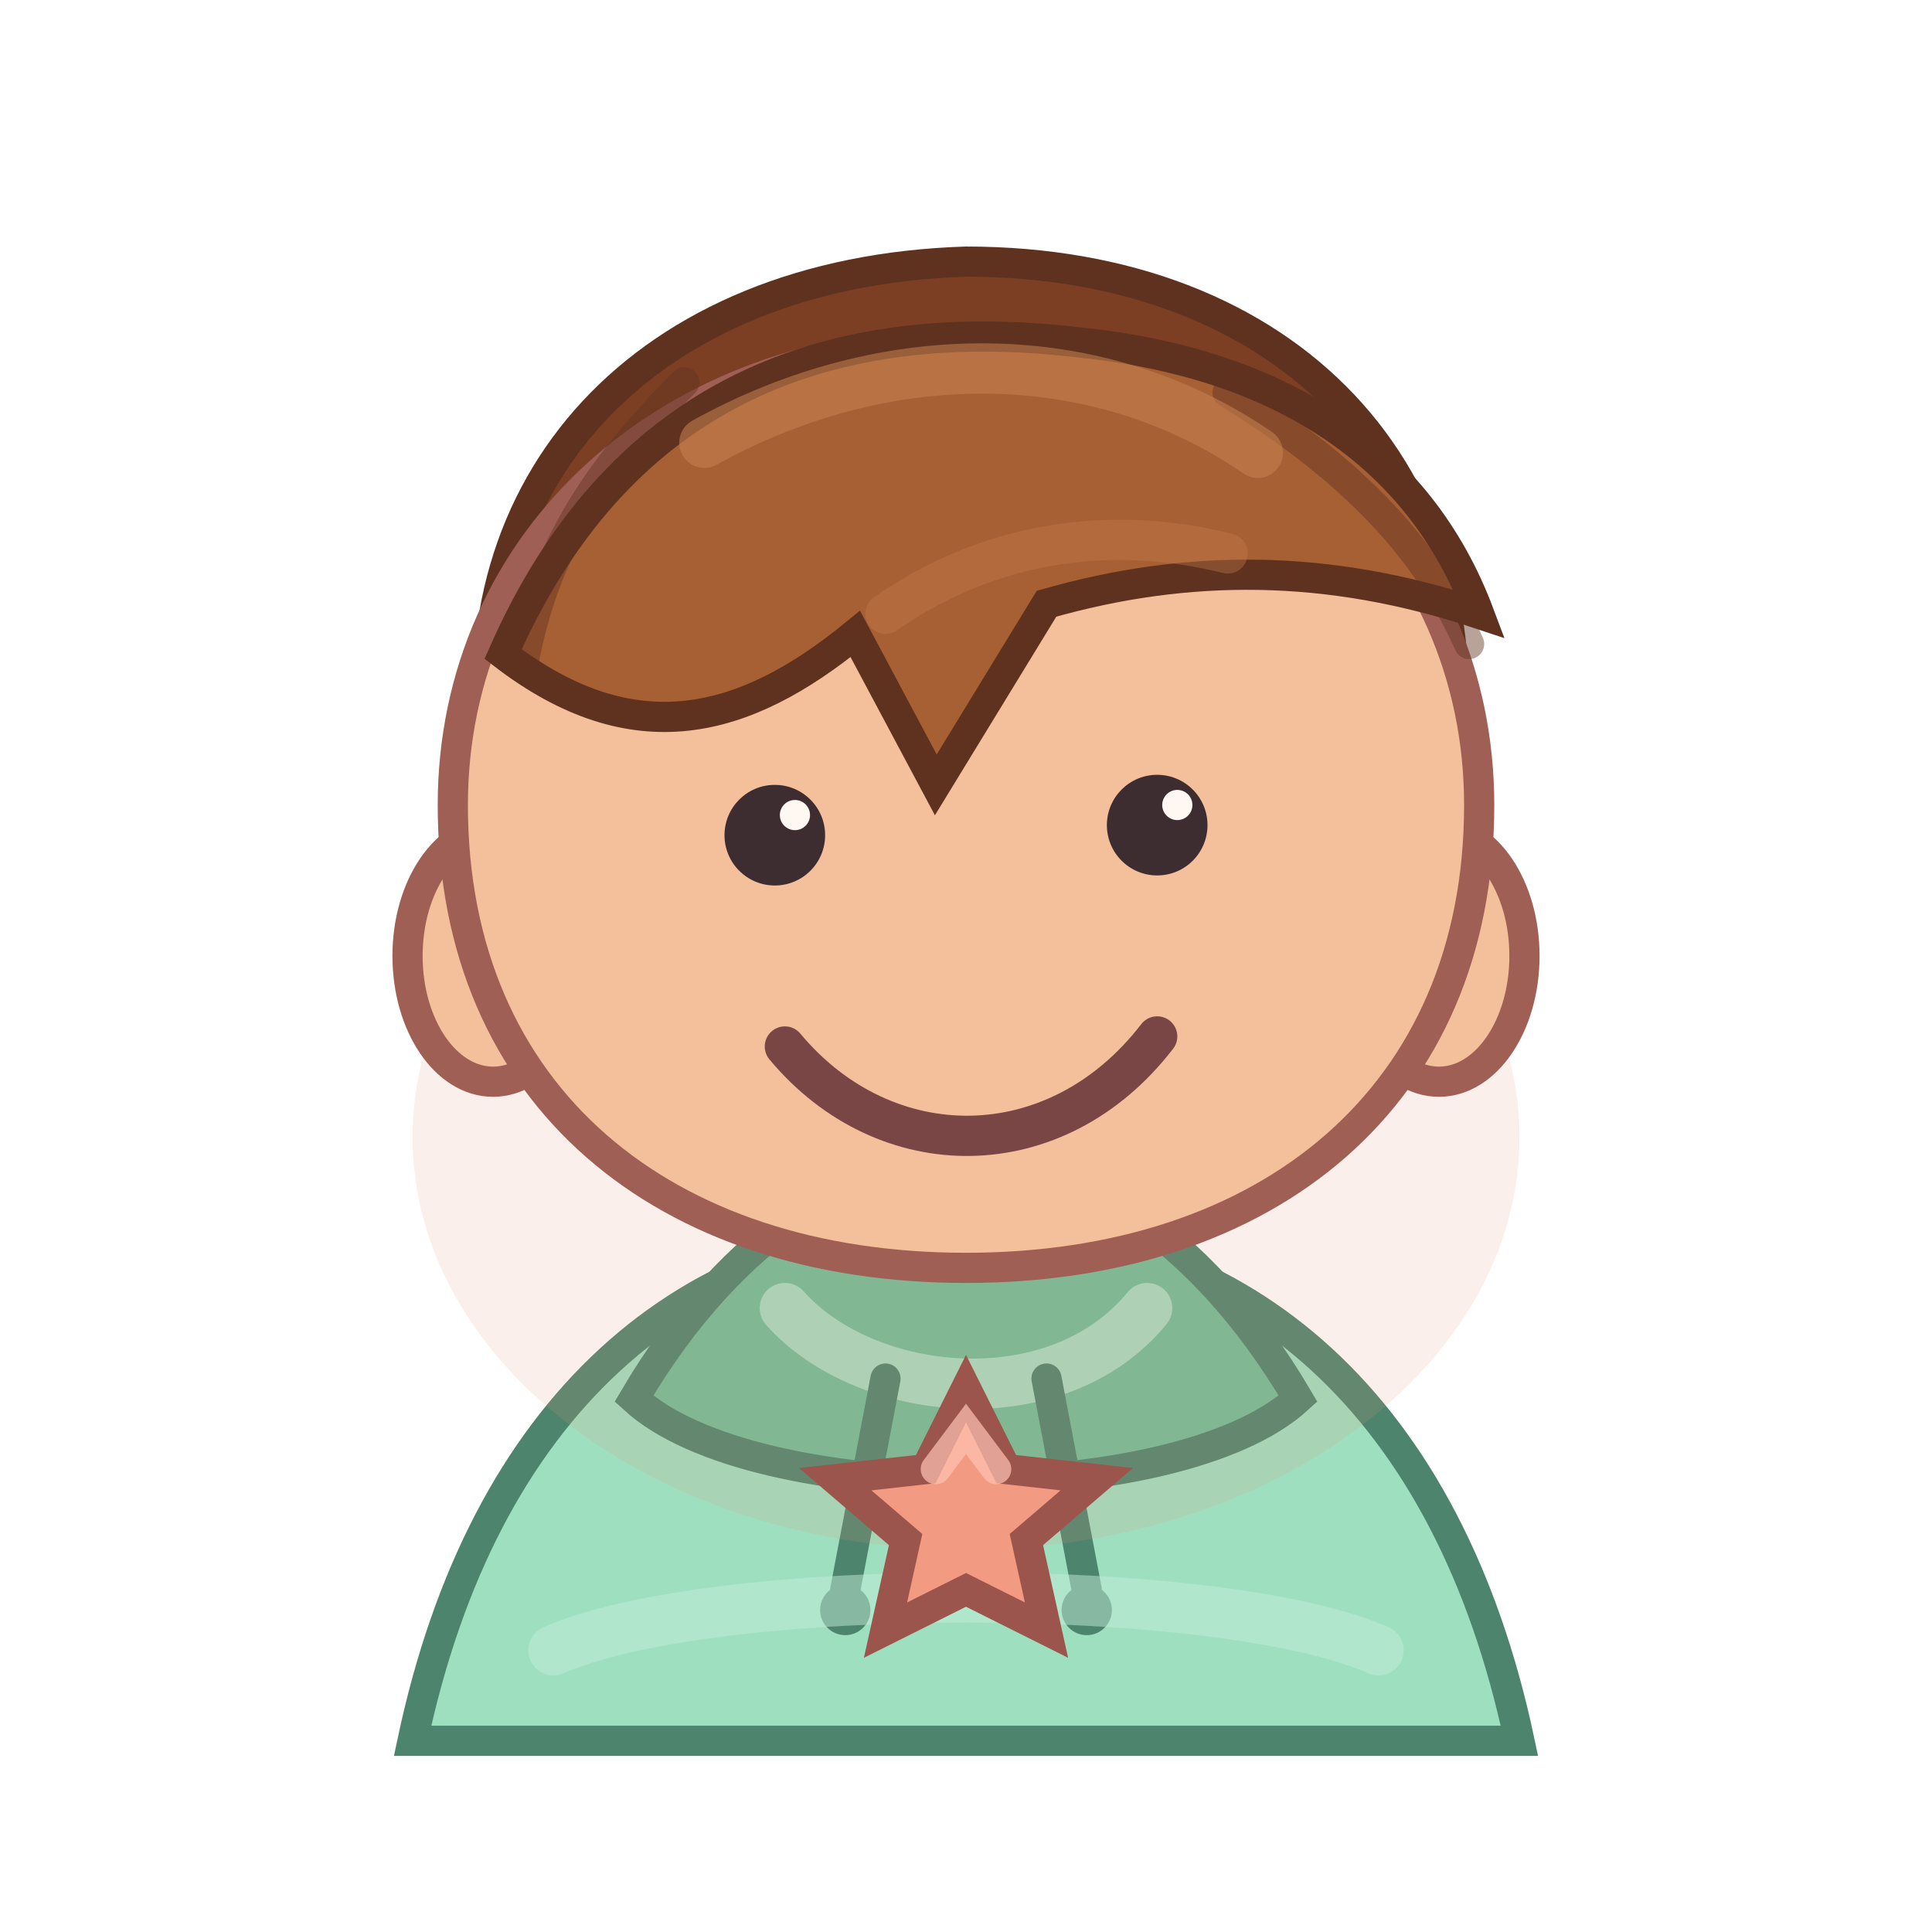
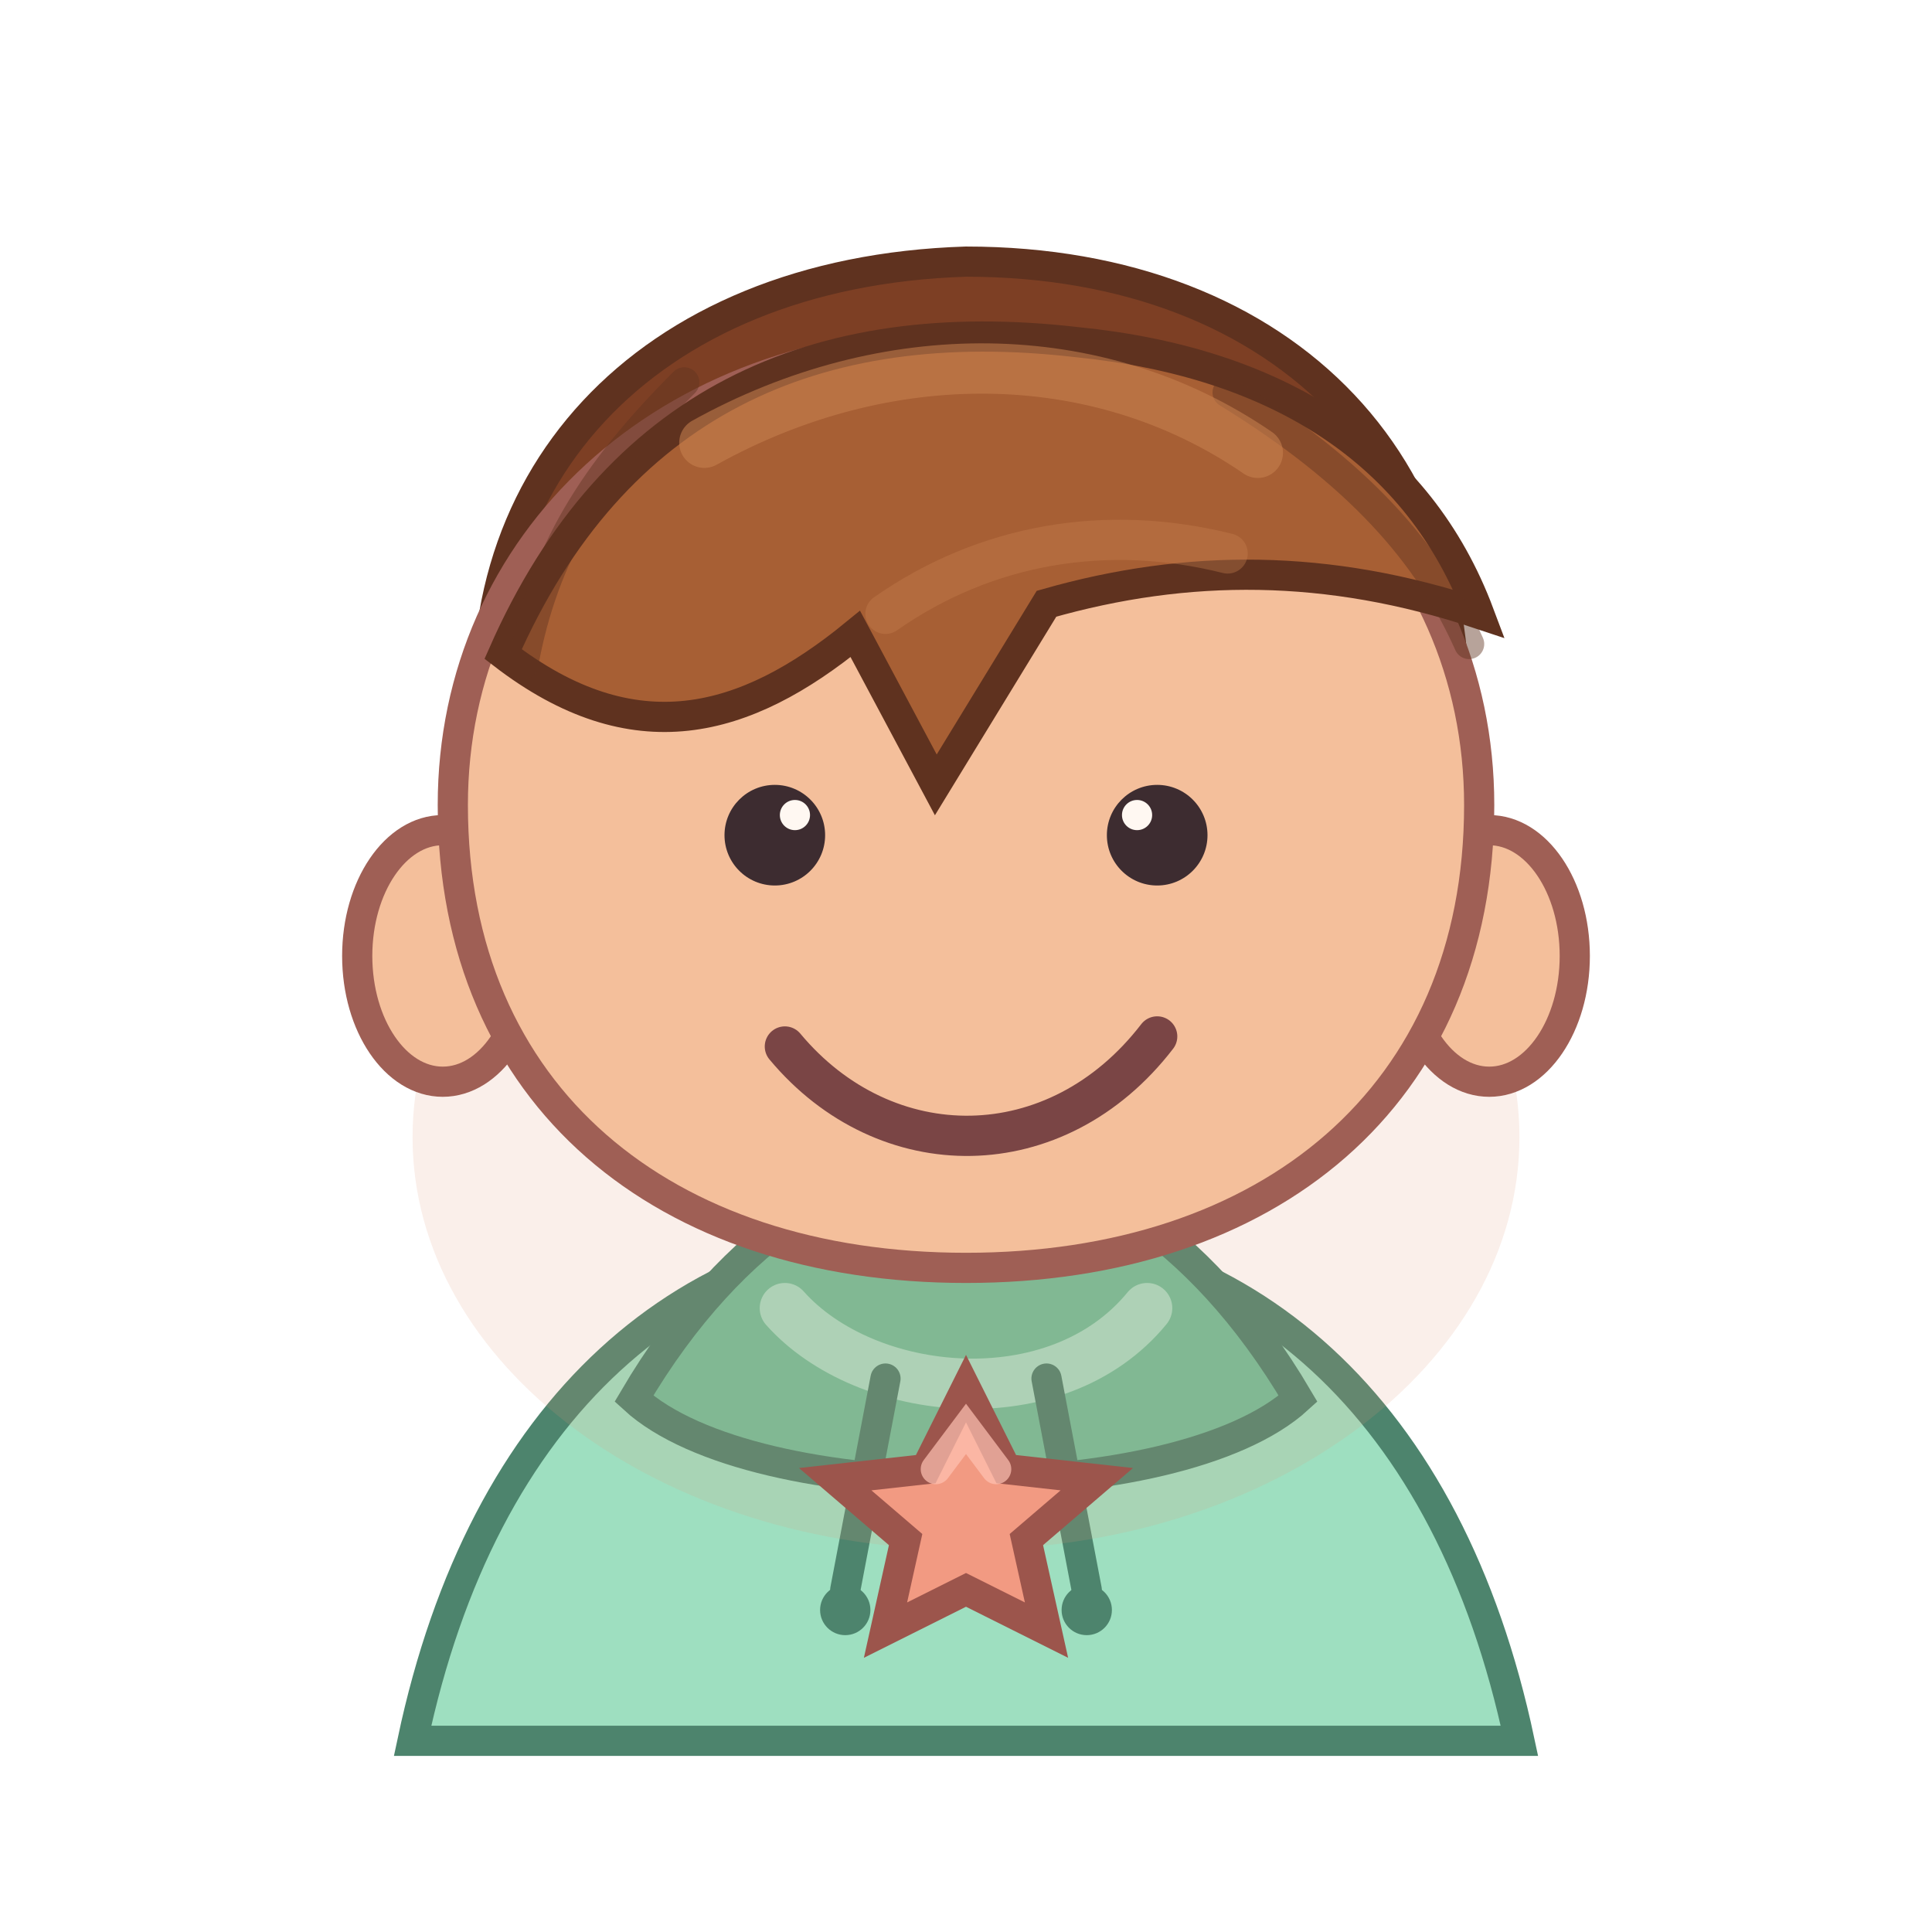
<svg xmlns="http://www.w3.org/2000/svg" viewBox="0 0 192 192" width="192" height="192" role="img" aria-label="HomeOps Avatar V2 sample">
  <g id="avatar-v2-layer-back-hair">
    <path d="M49 76c-4-28 15-49 47-50 32 0 52 21 48 51-9-10-19-14-31-12-16 3-31 6-48-2-7 3-12 7-16 13z" fill="#7d3f24" stroke="#5f321f" stroke-width="3" />
  </g>
  <g id="avatar-v2-layer-shirt">
-     <path d="M41 173c7-33 27-51 55-51s48 18 55 51z" fill="#9edfc0" stroke="#4d846d" stroke-width="3" />
+     <path data-clothing-asset="hoodie" d="M41 173c7-33 27-51 55-51s48 18 55 51z" fill="#9edfc0" stroke="#4d846d" stroke-width="3" />
    <path d="M63 139c10-17 23-24 33-24s23 7 33 24c-12 11-54 11-66 0z" fill="#70be98" stroke="#4d846d" stroke-width="3" />
    <path d="M78 130c8 9 27 11 36 0" fill="none" stroke="#c1edd7" stroke-width="5" stroke-linecap="round" opacity="0.65" />
    <path d="M88 137l-4 21M104 137l4 21" stroke="#4d846d" stroke-width="3" stroke-linecap="round" />
    <circle cx="84" cy="160" r="2.5" fill="#4d846d" />
    <circle cx="108" cy="160" r="2.5" fill="#4d846d" />
-     <path d="M55 164c16-7 66-7 82 0" fill="none" stroke="#c1edd7" stroke-width="5" stroke-linecap="round" opacity="0.5" />
  </g>
  <g id="avatar-v2-layer-base">
    <ellipse cx="96" cy="113" rx="55" ry="41" fill="#df9778" opacity="0.16" />
-     <ellipse data-anatomy="ear-left" cx="49" cy="95" rx="8.5" ry="12.5" fill="#f4bf9b" stroke="#9f5f55" stroke-width="3" />
-     <ellipse data-anatomy="ear-right" cx="143" cy="95" rx="8.5" ry="12.5" fill="#f4bf9b" stroke="#9f5f55" stroke-width="3" />
+     <ellipse data-anatomy="ear-left" cx="44" cy="95" rx="8.5" ry="12.5" fill="#f4bf9b" stroke="#9f5f55" stroke-width="3" />
+     <ellipse data-anatomy="ear-right" cx="148" cy="95" rx="8.5" ry="12.5" fill="#f4bf9b" stroke="#9f5f55" stroke-width="3" />
    <path data-anatomy="head-round" d="M96 34c30 0 51 20 51 46 0 29-21 46-51 46s-51-17-51-46c0-26 21-46 51-46z" fill="#f4bf9b" stroke="#9f5f55" stroke-width="3" />
    <path d="M64 56c17-17 45-21 64-2" fill="none" stroke="#ffd8bf" stroke-width="8" stroke-linecap="round" opacity="0.4" />
    <circle cx="77" cy="83" r="5" fill="#3d2c30" />
-     <circle cx="115" cy="82" r="5" fill="#3d2c30" />
+     <circle cx="115" cy="83" r="5" fill="#3d2c30" />
    <circle cx="79" cy="81" r="1.5" fill="#fff8f2" />
-     <circle cx="117" cy="80" r="1.5" fill="#fff8f2" />
+     <circle cx="113" cy="81" r="1.5" fill="#fff8f2" />
    <path d="M78 104c10 12 27 12 37-1" fill="none" stroke="#7a4545" stroke-width="4" stroke-linecap="round" />
  </g>
  <g id="avatar-v2-layer-front-hair">
    <path d="M50 65c11-25 31-34 57-31 20 2 34 11 40 27-15-5-29-5-43-1l-11 18-8-15c-11 9-22 12-35 2z" fill="#a75f34" stroke="#5f321f" stroke-width="3" />
    <path d="M68 38c-9 9-14 17-16 28M122 39c13 8 20 16 24 25" fill="none" stroke="#5f321f" stroke-width="3" stroke-linecap="round" opacity="0.45" />
  </g>
  <g id="avatar-v2-layer-hair-highlights">
    <path d="M70 44c18-10 39-10 55 1" fill="none" stroke="#c98250" stroke-width="5" stroke-linecap="round" opacity="0.55" />
    <path d="M88 61c10-7 22-9 34-6" fill="none" stroke="#c98250" stroke-width="4" stroke-linecap="round" opacity="0.35" />
  </g>
-   <g id="avatar-v2-layer-accessory" transform="translate(96 151) scale(1)">
+   <g id="avatar-v2-layer-accessory" data-avatar-mount="chestCenter" transform="translate(96 151) rotate(0) scale(1)">
    <path d="M0-13l4 8 9 1-7 6 2 9-8-4-8 4 2-9-7-6 9-1z" fill="#f29a82" stroke="#9c554c" stroke-width="3" />
    <path d="M-3-5l3-4 3 4" fill="none" stroke="#ffc2b2" stroke-width="3" stroke-linecap="round" opacity="0.7" />
  </g>
</svg>
